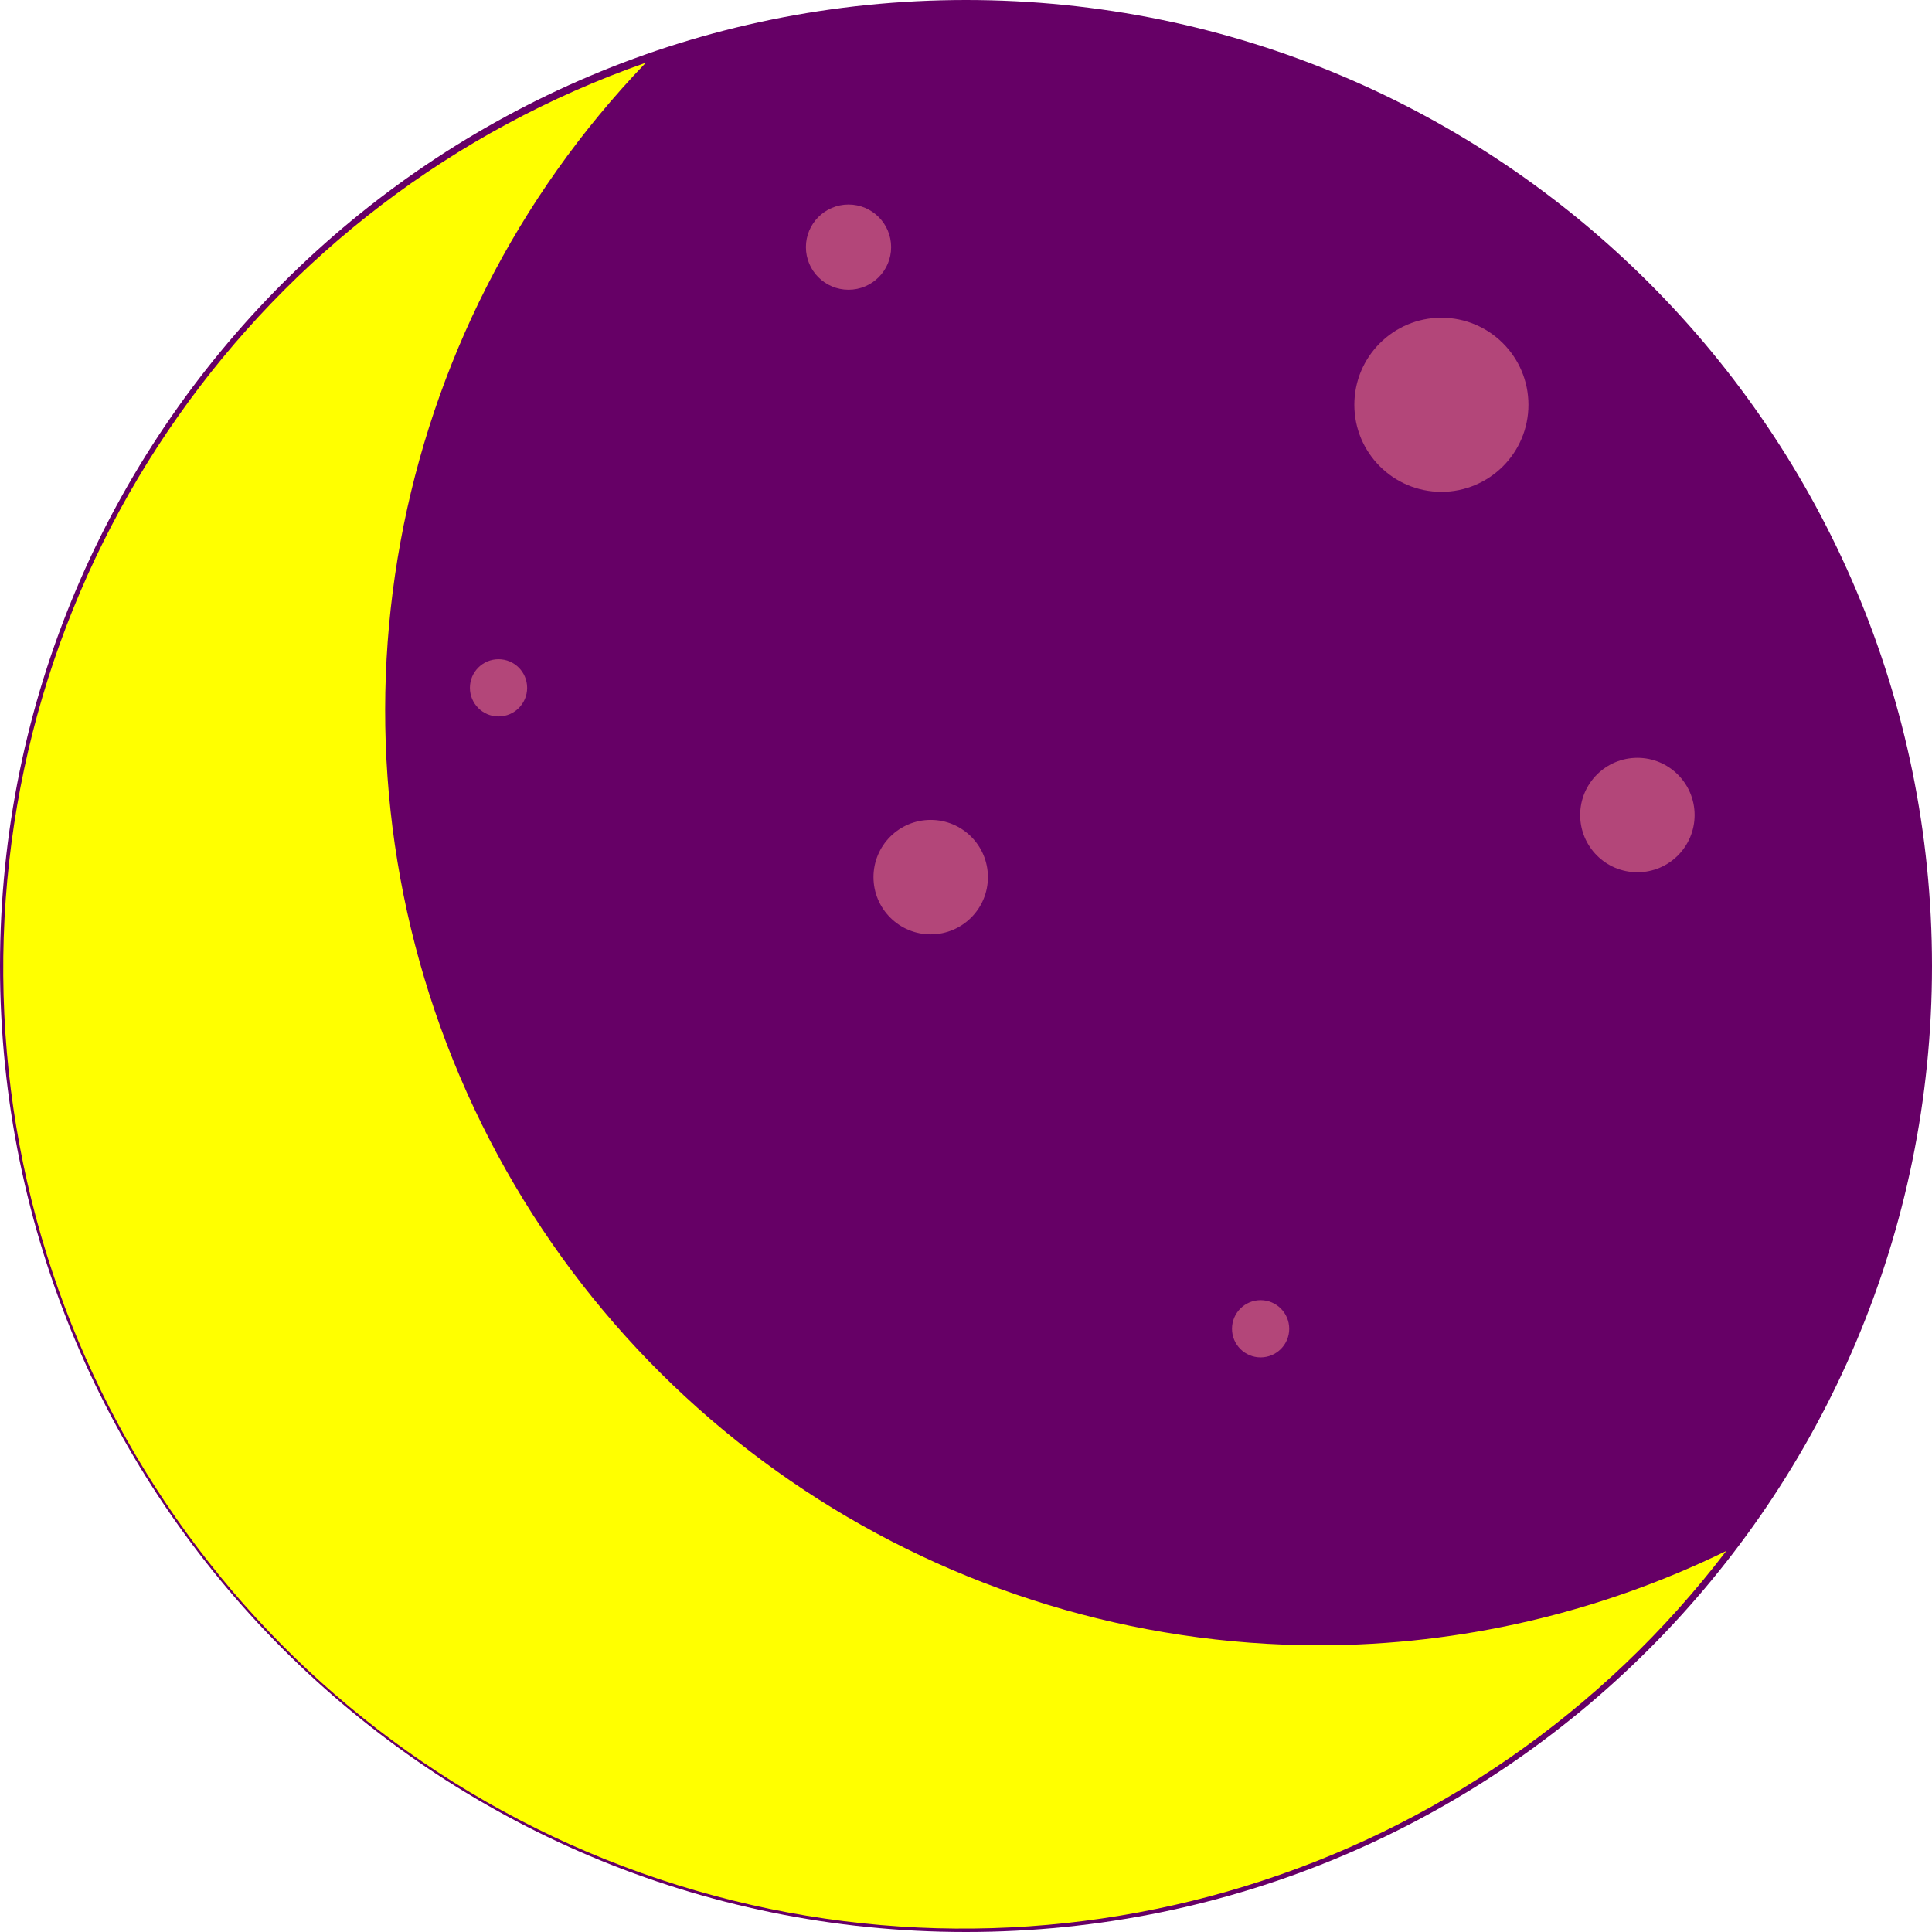
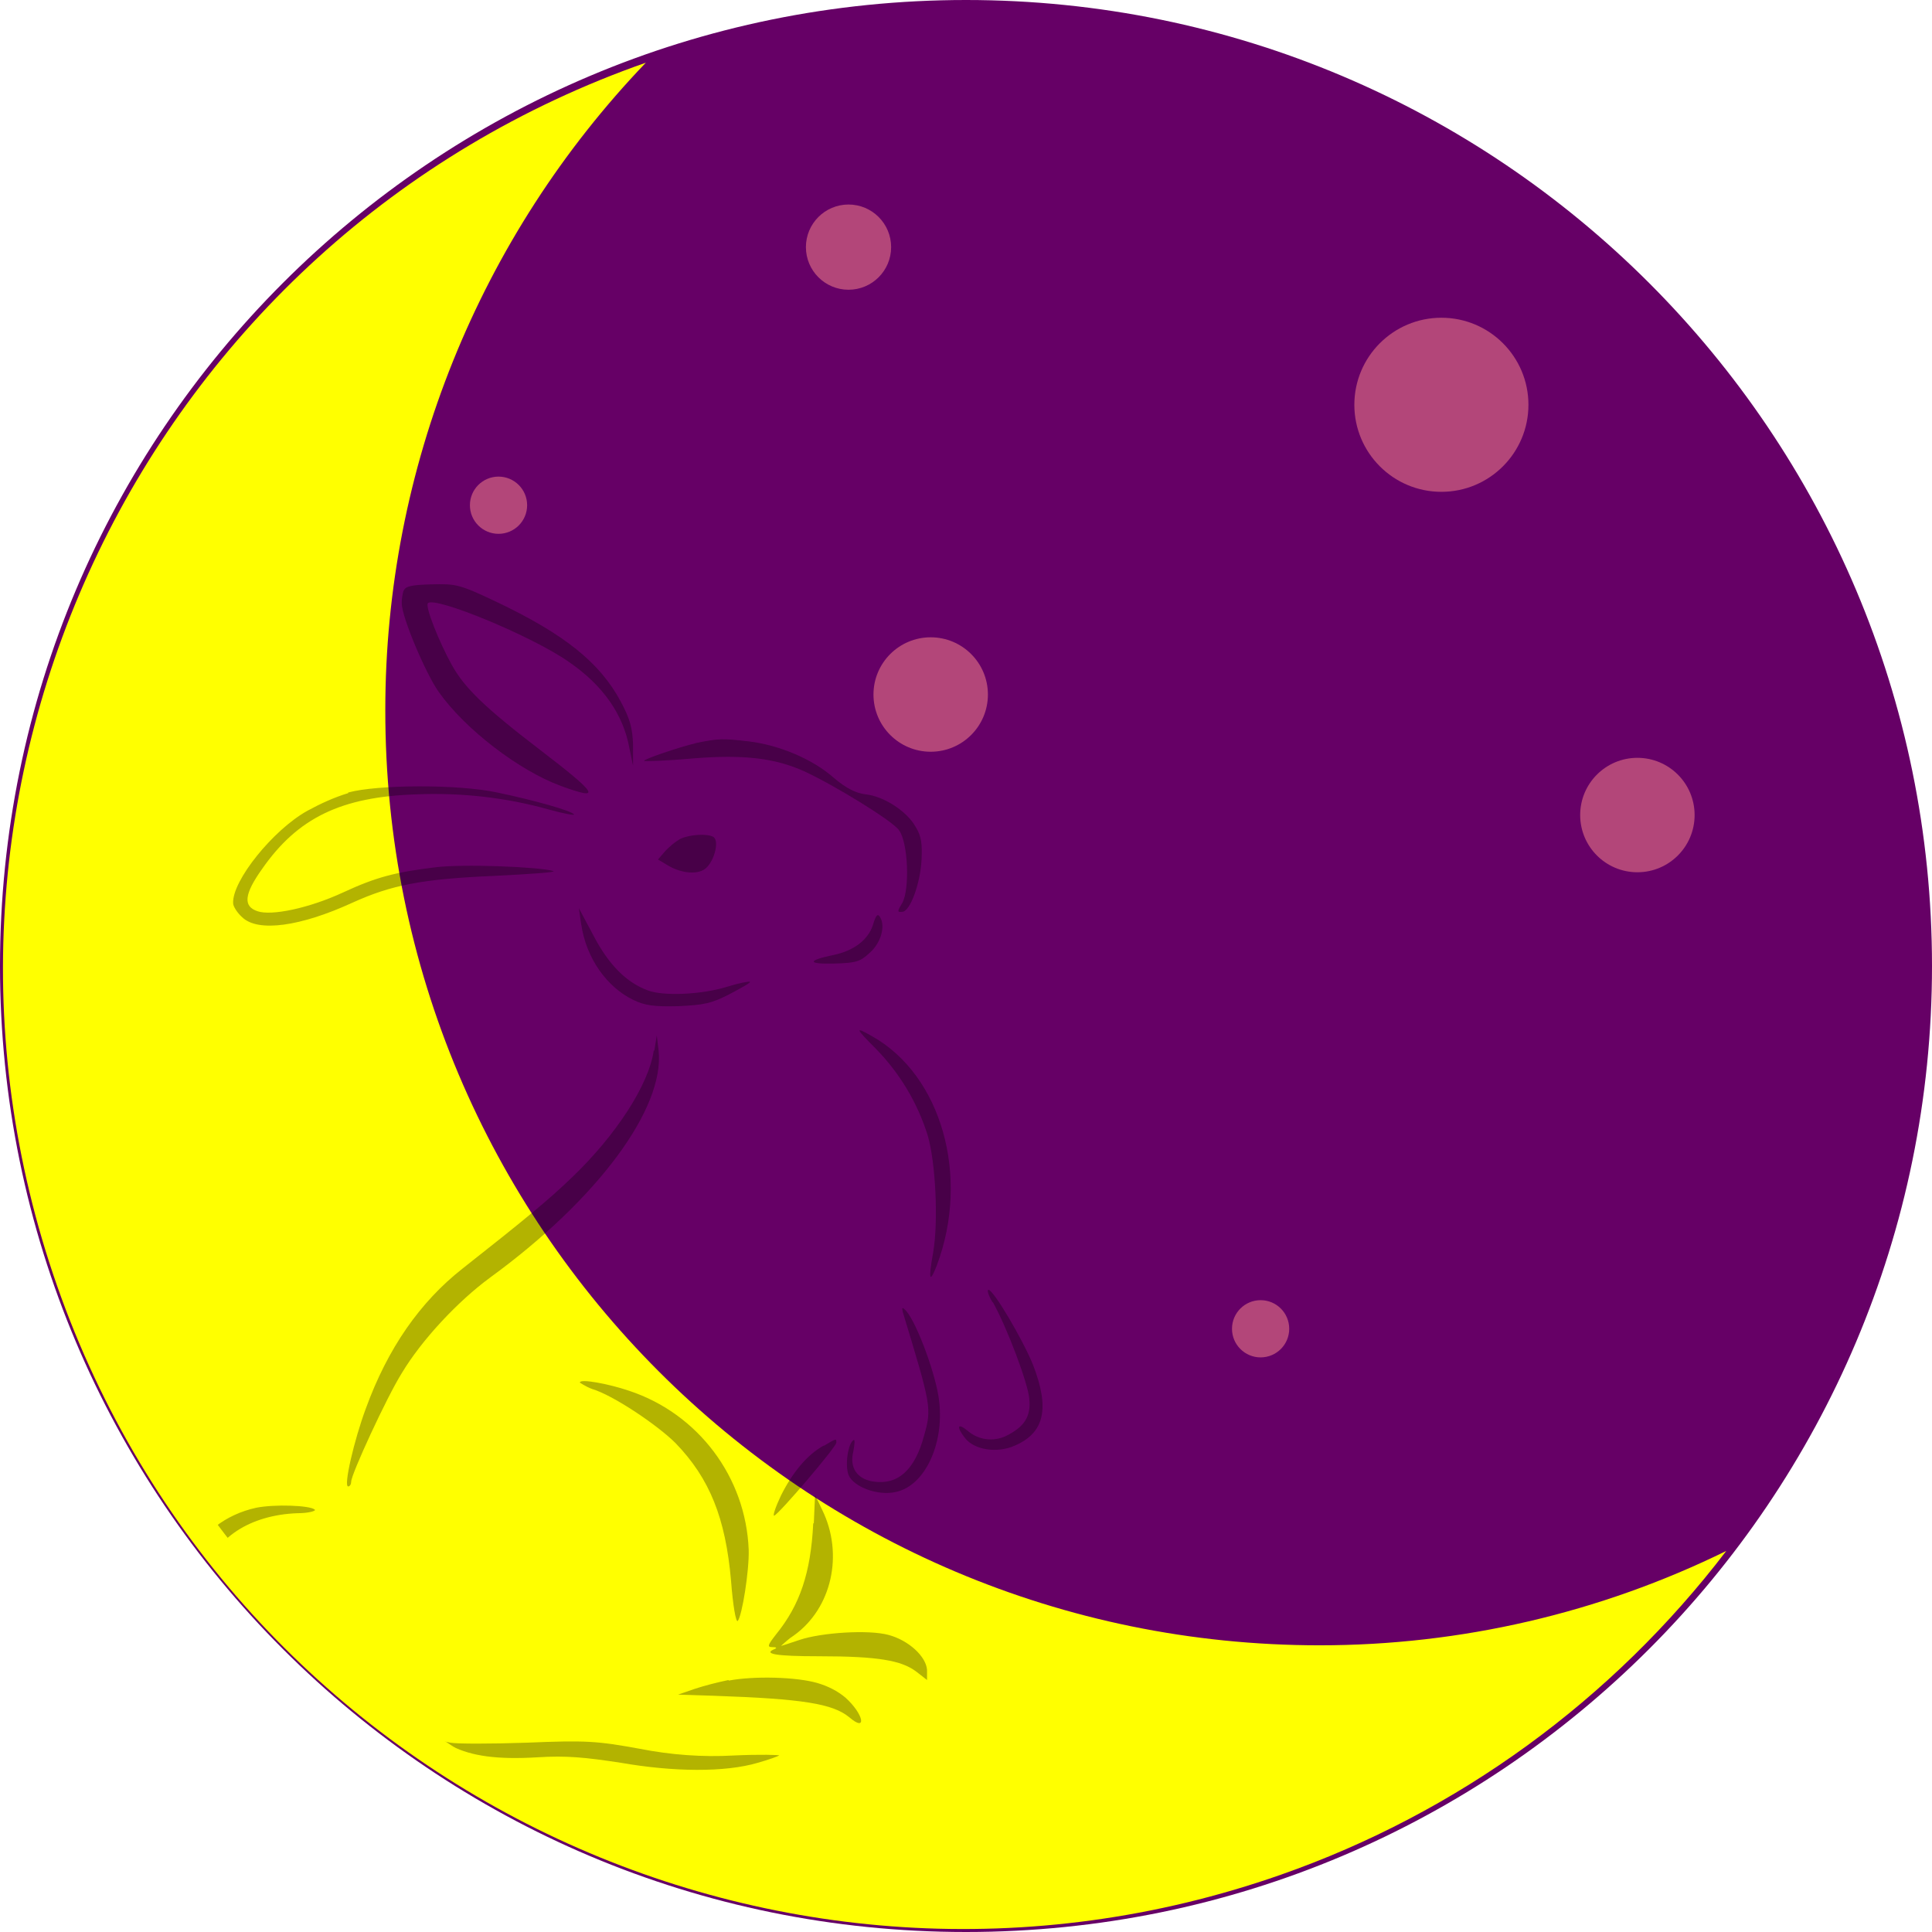
<svg xmlns="http://www.w3.org/2000/svg" viewBox="0 0 31.74 31.74">
  <defs>
-     <style>.cls-3{fill:#ff8c8c;opacity:.5}</style>
+     <clipPath id="clippath">
+       <circle cx="15.89" cy="15.85" r="15.37" fill="none" />
+     </clipPath>
+     <style>.cls-4{fill:#ff8c8c;isolation:isolate;opacity:.5}</style>
  </defs>
-   <circle cx="15.87" cy="15.87" r="15.37" fill="#606" stroke="#606" stroke-miterlimit="10" id="レイヤー_3" data-name="レイヤー 3" />
-   <path d="M21.81 27.16a15.36 15.36 0 01-11.07-26 15.77 15.77 0 1017.75 24.45 15.26 15.26 0 01-6.68 1.55z" transform="translate(-.13 -.13)" fill="#ff0" id="レイヤー_5" data-name="レイヤー 5" />
-   <circle class="cls-3" cx="23.68" cy="6.65" r="1.43" id="レイヤー_6" data-name="レイヤー 6" />
-   <circle class="cls-3" cx="26.9" cy="13.39" r=".94" id="レイヤー_7" data-name="レイヤー 7" />
-   <circle class="cls-3" cx="20.71" cy="21.83" r=".47" id="レイヤー_8" data-name="レイヤー 8" />
-   <circle class="cls-3" cx="15.29" cy="14.41" r=".94" id="レイヤー_9" data-name="レイヤー 9" />
-   <circle class="cls-3" cx="8.19" cy="11.3" r=".47" id="レイヤー_10" data-name="レイヤー 10" />
-   <circle class="cls-3" cx="13.94" cy="4.06" r=".7" id="レイヤー_11" data-name="レイヤー 11" />
+   <g id="moon">
+     <circle cx="15.87" cy="15.87" r="15.37" fill="#606" stroke="#606" stroke-miterlimit="10" id="_レイヤー_3" />
+     <path d="M21.68 27.03c-8.48 0-15.36-6.88-15.35-15.37 0-3.96 1.54-7.77 4.28-10.63C2.39 3.91-1.94 12.91.94 21.13c2.88 8.22 11.88 12.55 20.1 9.67 2.91-1.02 5.45-2.87 7.32-5.32a15.156 15.156 0 01-6.68 1.55z" fill="#ff0" id="_レイヤー_5" />
+     <circle class="cls-4" cx="23.68" cy="6.65" r="1.43" id="_レイヤー_6" />
+     <circle class="cls-4" cx="26.9" cy="13.39" r=".94" id="_レイヤー_7" />
+     <circle class="cls-4" cx="20.71" cy="21.83" r=".47" id="_レイヤー_8" />
+     <circle class="cls-4" cx="15.29" cy="11.41" r=".94" id="_レイヤー_9" />
+     <circle class="cls-4" cx="8.19" cy="8.3" r=".47" id="_レイヤー_10" />
+     <circle class="cls-4" cx="13.94" cy="4.06" r=".7" id="_レイヤー_11" />
+   </g>
+   <g clip-path="url(#clippath)" id="rabbit">
+     <path d="M6.63 9.7c-.02.07-.03.14-.03.21 0 .23.4 1.17.61 1.46.43.61 1.32 1.29 2 1.54s.63.15-.35-.6c-.9-.69-1.23-1.01-1.44-1.39s-.44-.96-.39-1.01c.11-.12 1.71.54 2.31.96.57.39.9.87 1 1.42l.06.29v-.35c-.01-.27-.05-.42-.2-.7-.34-.64-.92-1.11-2.06-1.65-.59-.28-.65-.29-1.05-.28-.34.01-.43.03-.46.11zm4.8 2.51c-.26.06-.85.26-.85.29 0 .01.36 0 .8-.04.86-.07 1.36 0 1.83.21.5.23 1.46.82 1.56.97.15.2.18.98.05 1.2-.08.13-.08.15 0 .14.13 0 .3-.46.32-.86.01-.26 0-.38-.1-.54-.14-.25-.52-.5-.82-.53-.16-.02-.32-.1-.52-.27-.35-.31-.9-.54-1.4-.6-.43-.05-.49-.05-.88.03zm-5.71.82c-.23.07-.45.17-.67.29-.56.31-1.24 1.15-1.22 1.52 0 .05.07.16.15.23.26.25.96.15 1.81-.24.64-.29 1.14-.39 2.32-.44.6-.03 1.04-.06.98-.08-.23-.07-1.51-.12-1.95-.06-.65.08-.96.16-1.5.41-.56.26-1.18.39-1.41.31-.24-.08-.22-.28.08-.7.58-.83 1.29-1.18 2.53-1.22.73-.03 1.47.05 2.18.25.25.07.43.1.41.08-.04-.06-.64-.23-1.26-.36-.65-.14-1.98-.13-2.45 0zm5.46.75c-.09.05-.17.12-.24.19l-.13.15.15.09c.21.13.46.16.6.08.16-.09.27-.47.16-.54-.1-.06-.39-.04-.54.03zm-1.63 1.41c.08.55.42 1.03.86 1.24.19.09.34.11.73.1.42-.02.54-.04.85-.2.19-.1.35-.19.33-.2s-.18.02-.37.08c-.42.13-1.05.16-1.31.06-.35-.13-.64-.42-.89-.9l-.24-.45.04.28zm4.79.01c-.08.24-.31.42-.65.49-.43.09-.43.15.01.14.36-.01.43-.03.58-.17.19-.16.27-.44.18-.59-.04-.07-.07-.04-.12.13zm-3.6 2.06c-.08.56-.62 1.39-1.34 2.08-.37.36-.81.72-1.8 1.5-.7.55-1.23 1.31-1.59 2.3-.19.51-.37 1.28-.29 1.28.03 0 .05-.04.05-.08 0-.12.58-1.38.83-1.78.33-.55.92-1.18 1.45-1.57 1.77-1.29 2.87-2.78 2.77-3.73l-.03-.25-.04.25zm3.65-.03c.39.4.68.88.85 1.42.13.44.18 1.41.09 1.93-.08.44-.06.52.06.21.55-1.46.08-3.13-1.07-3.77-.28-.16-.27-.13.07.21zm1.92 4.16c.24.43.58 1.34.6 1.59.03.29-.08.46-.38.61-.21.1-.46.07-.64-.09-.16-.13-.18-.06-.04.12.15.2.53.26.82.13.49-.21.58-.61.3-1.33-.17-.42-.65-1.23-.73-1.23-.03 0 0 .1.07.21zm-1.48.16c.47 1.55.48 1.58.35 2.04-.15.56-.43.81-.83.75-.27-.04-.4-.23-.33-.5.02-.12.03-.2 0-.18-.09.06-.14.41-.08.57.08.2.49.35.78.28.47-.1.79-.78.71-1.48-.04-.41-.36-1.28-.54-1.49q-.09-.1-.06 0zm-5.31 1.16s.1.07.21.11c.34.1 1.07.59 1.37.89.56.58.82 1.23.91 2.26.03.4.08.69.11.66.07-.08.19-.82.18-1.17a2.87 2.87 0 00-1.96-2.61c-.35-.12-.81-.2-.81-.14zm4.01 1.04c-.27.15-.51.44-.7.82-.09.19-.14.34-.11.33.09-.04 1.02-1.13 1.02-1.2s0-.07-.2.05zm-9.32 1.02c-.51.11-.93.44-1.08.85-.43 1.15.43 2.65 1.48 2.61.22 0 .6-.15.6-.22 0-.01-.13 0-.28.02-.4.05-.56 0-.89-.28-.52-.44-.8-1.28-.65-1.91.13-.57.72-.95 1.49-.98.2 0 .32-.04.29-.06-.08-.07-.66-.09-.96-.03zm9.15.26c-.04.81-.22 1.34-.61 1.82-.14.18-.15.21-.06.21.06 0 .08.01.04.03-.2.08 0 .12.73.12.97 0 1.35.07 1.59.25l.18.14v-.17c-.02-.22-.3-.48-.63-.57s-1.1-.04-1.46.08c-.15.05-.3.1-.31.1.07-.06.13-.12.21-.17.63-.45.82-1.34.47-2.06l-.12-.25-.02.46zm-1.39 2.57c-.19.04-.39.09-.57.15l-.26.09.61.02c1.44.05 1.93.13 2.2.35.3.26.24-.05-.06-.32-.13-.11-.29-.19-.46-.24-.34-.1-1.04-.12-1.46-.04zm-4.54 1.09c.32.16.74.22 1.4.18.47-.03.78 0 1.37.09.86.15 1.71.16 2.25 0 .18-.05.34-.11.35-.12s-.32-.02-.74 0c-.52.03-1.04-.01-1.55-.11-.71-.13-.89-.14-1.86-.1-.59.02-1.15.02-1.25 0-.17-.04-.17-.03.03.06z" id="rabbit-2" opacity=".3" />
+   </g>
</svg>
